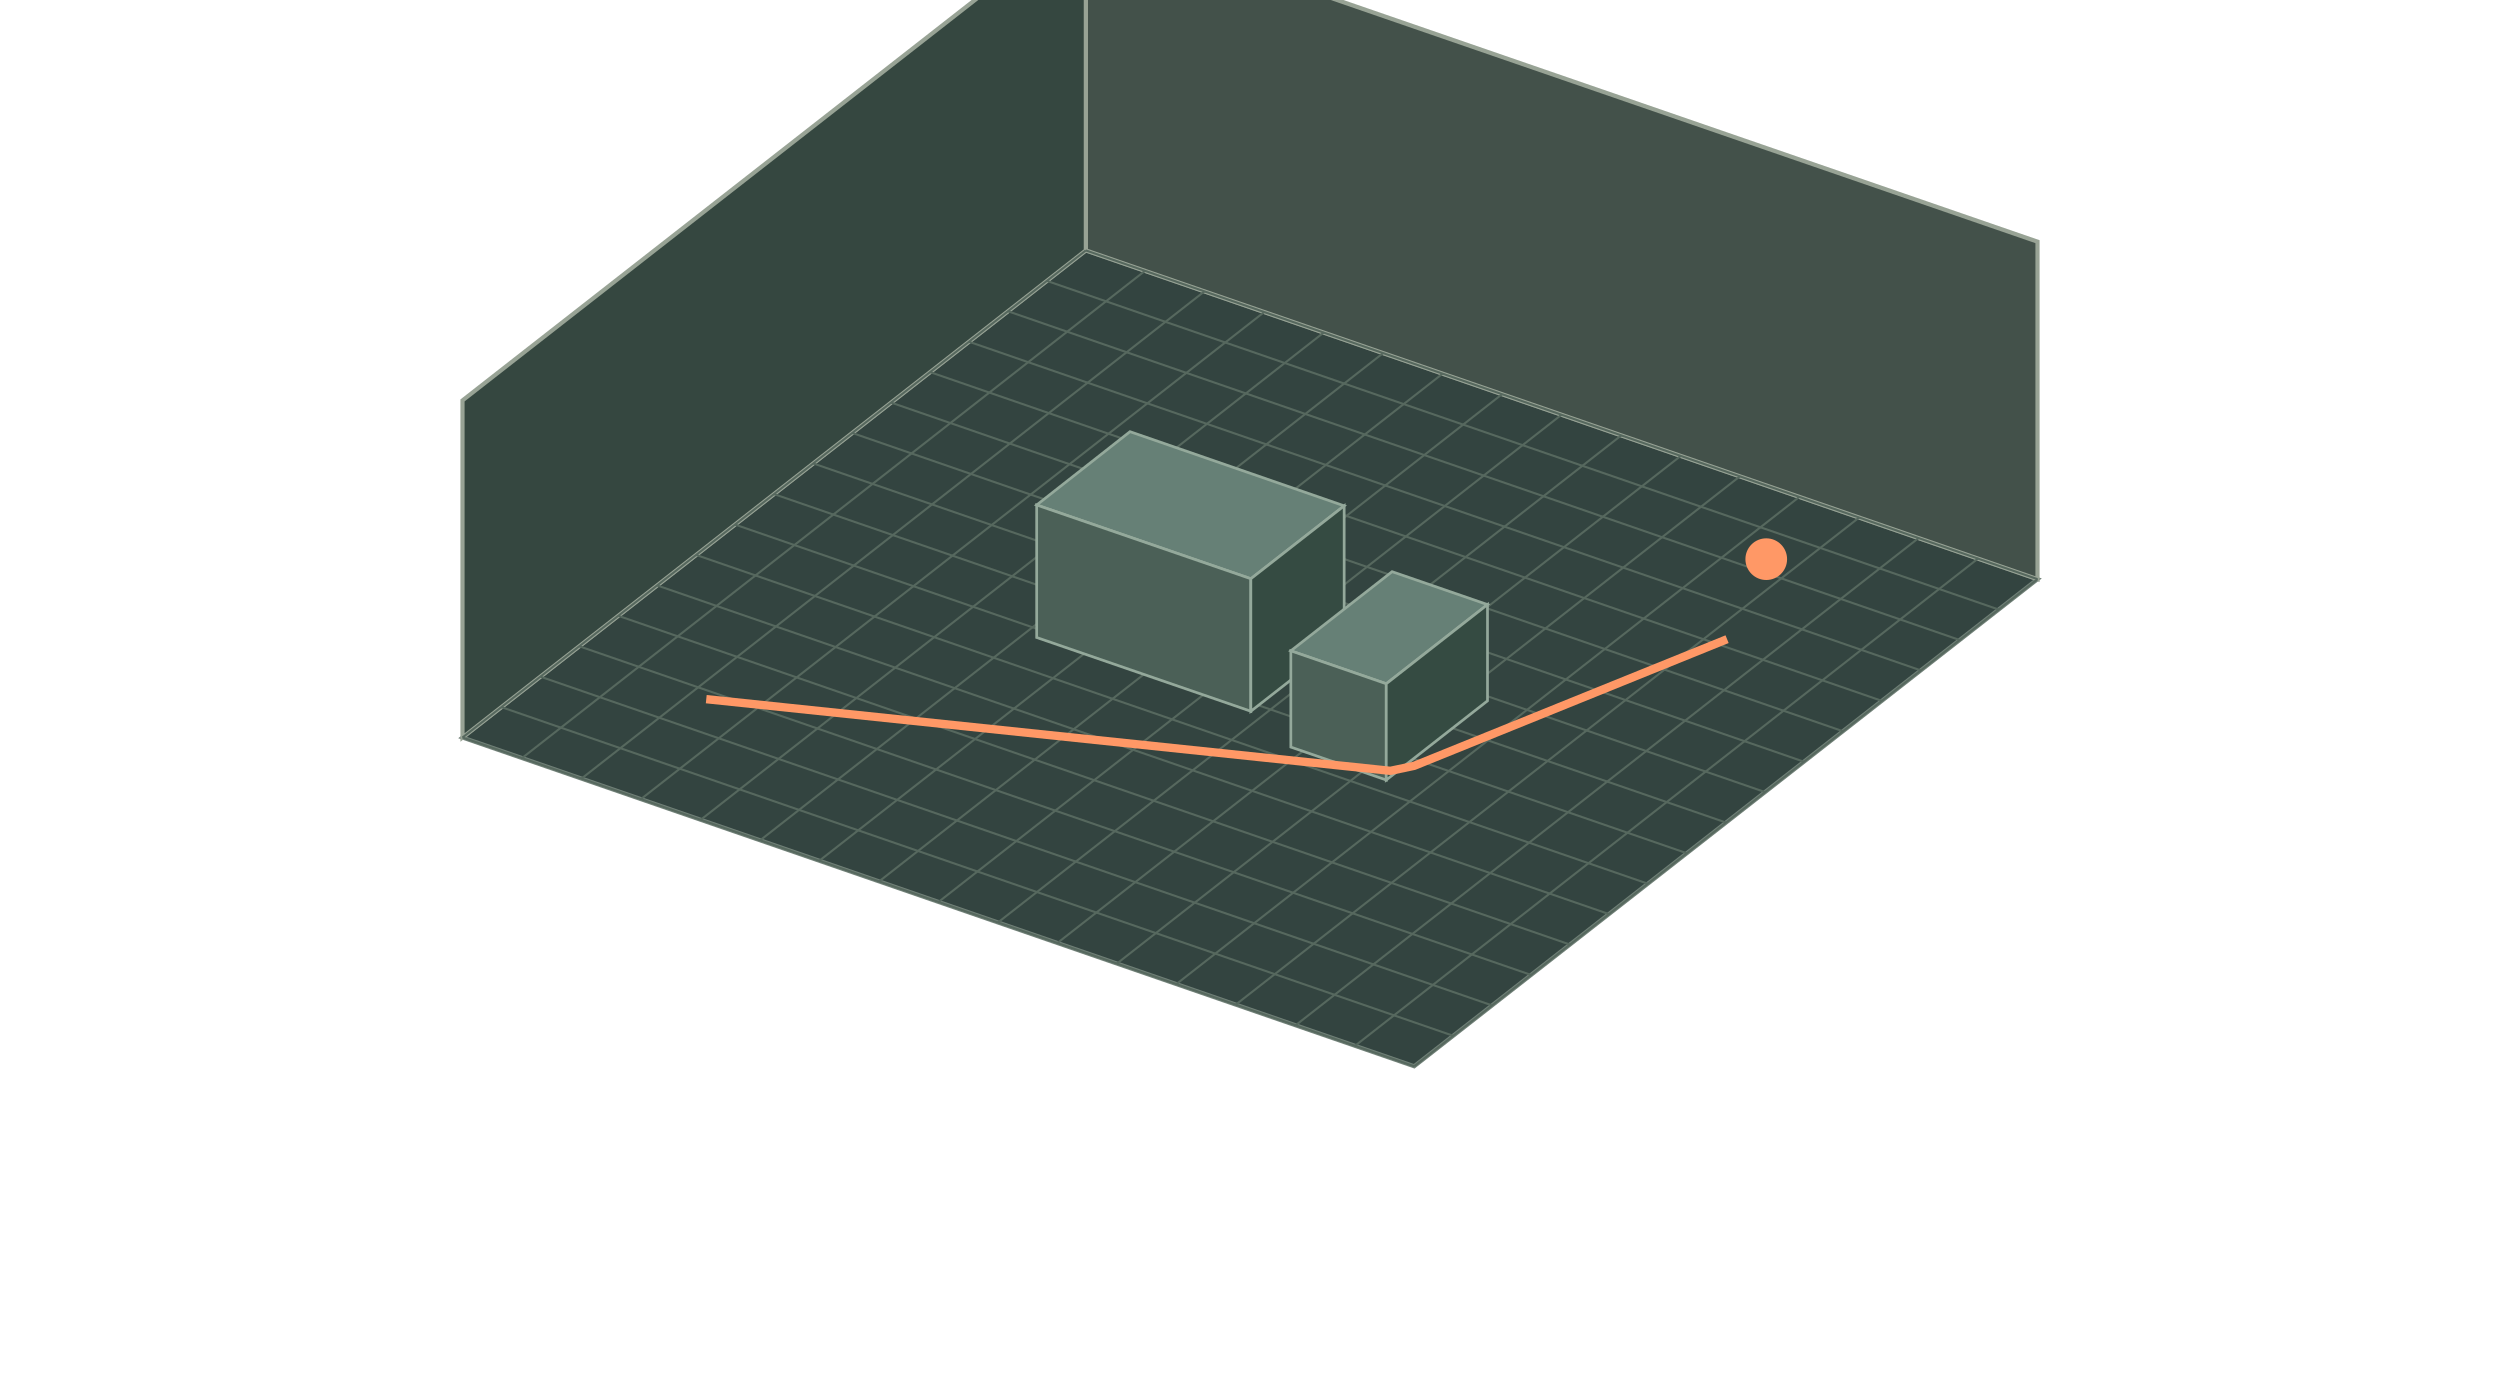
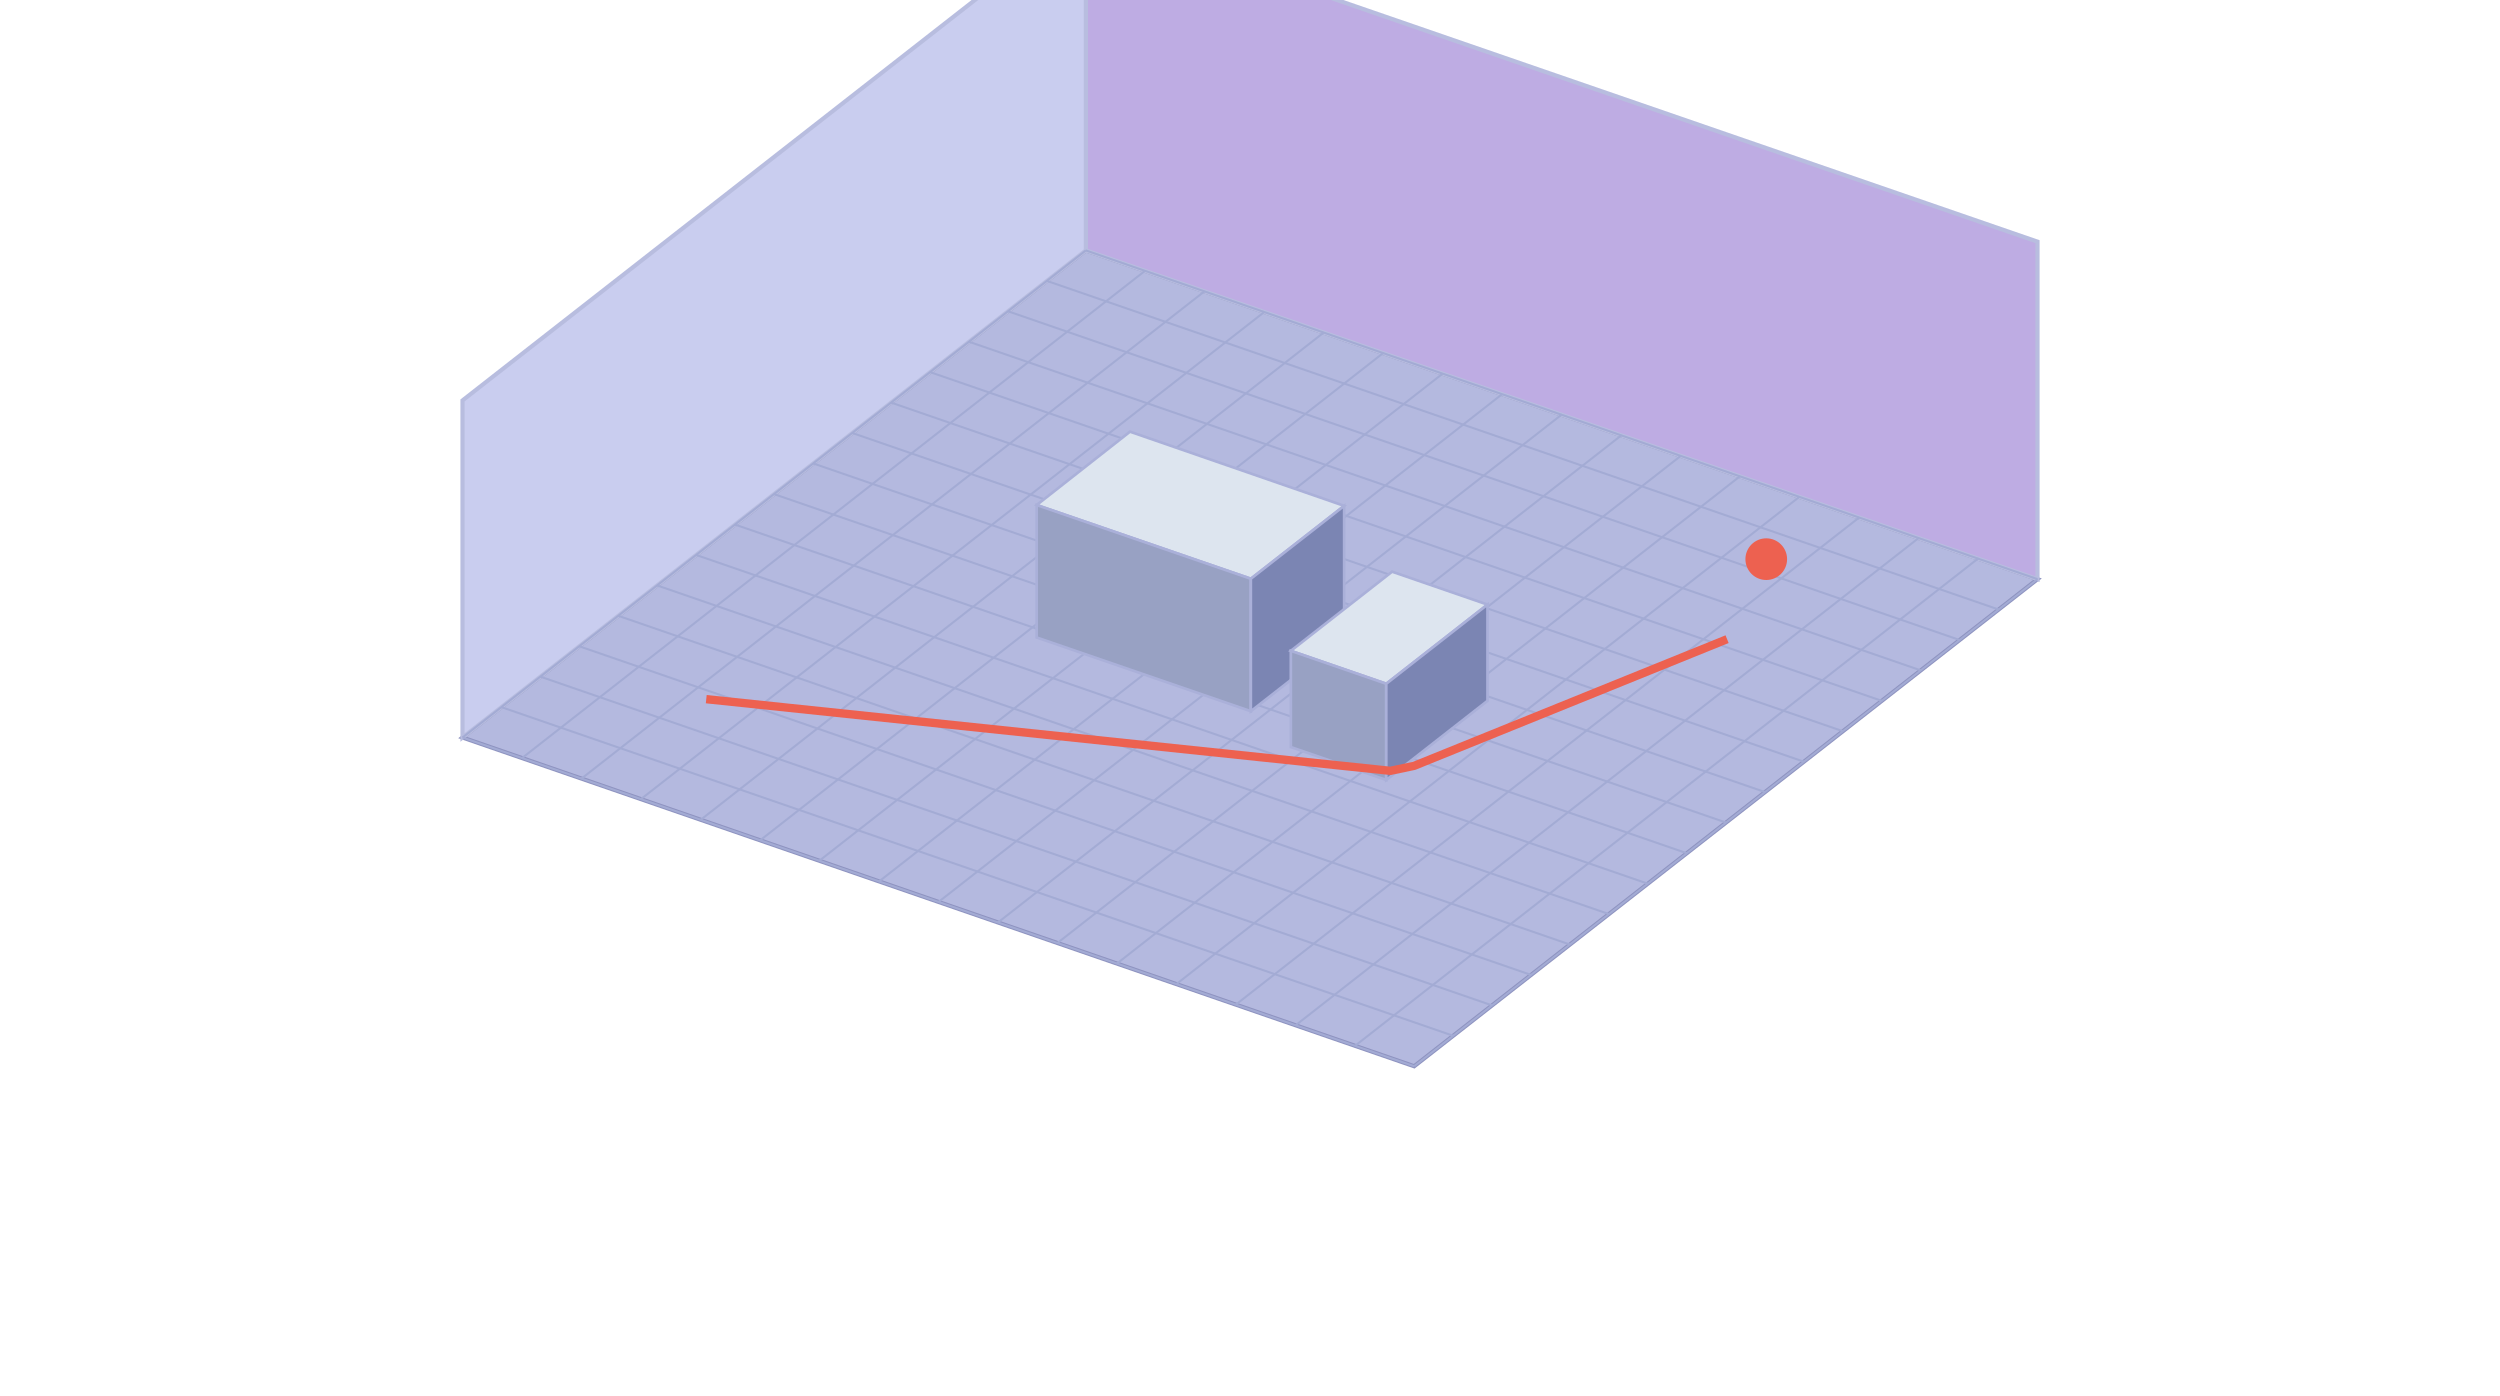
<svg xmlns="http://www.w3.org/2000/svg" viewBox="0 0 600 335" width="600" height="335">
-   <polygon fill="#334440" stroke="#708077" points="260.6,60.1 489.0,139.0 339.4,255.9 111.0,177.0" />
-   <polygon fill="#43514a" stroke="#98a395" points="260.6,60.1 489.0,139.0 489.0,58.0 260.6,-20.8" />
-   <polygon fill="#354740" stroke="#98a395" points="260.6,60.1 111.0,177.0 111.0,96.1 260.6,-20.8" />
-   <polyline points="260.6,60.1 489.0,139.0" fill="none" stroke="#56685e" stroke-width="0.5" opacity="1" stroke-dasharray="" stroke-linejoin="round" />
-   <polyline points="260.6,60.1 111.0,177.0" fill="none" stroke="#56685e" stroke-width="0.5" opacity="1" stroke-dasharray="" stroke-linejoin="round" />
-   <polyline points="251.2,67.4 479.7,146.3" fill="none" stroke="#56685e" stroke-width="0.5" opacity="1" stroke-dasharray="" stroke-linejoin="round" />
-   <polyline points="274.8,65.0 125.2,182.0" fill="none" stroke="#56685e" stroke-width="0.5" opacity="1" stroke-dasharray="" stroke-linejoin="round" />
-   <polyline points="241.9,74.7 470.3,153.6" fill="none" stroke="#56685e" stroke-width="0.5" opacity="1" stroke-dasharray="" stroke-linejoin="round" />
-   <polyline points="289.1,69.9 139.5,186.9" fill="none" stroke="#56685e" stroke-width="0.5" opacity="1" stroke-dasharray="" stroke-linejoin="round" />
-   <polyline points="232.5,82.0 461.0,160.9" fill="none" stroke="#56685e" stroke-width="0.5" opacity="1" stroke-dasharray="" stroke-linejoin="round" />
-   <polyline points="303.4,74.9 153.8,191.8" fill="none" stroke="#56685e" stroke-width="0.5" opacity="1" stroke-dasharray="" stroke-linejoin="round" />
-   <polyline points="223.2,89.3 451.6,168.2" fill="none" stroke="#56685e" stroke-width="0.5" opacity="1" stroke-dasharray="" stroke-linejoin="round" />
-   <polyline points="317.7,79.8 168.1,196.8" fill="none" stroke="#56685e" stroke-width="0.5" opacity="1" stroke-dasharray="" stroke-linejoin="round" />
-   <polyline points="213.8,96.6 442.3,175.5" fill="none" stroke="#56685e" stroke-width="0.5" opacity="1" stroke-dasharray="" stroke-linejoin="round" />
-   <polyline points="332.0,84.7 182.4,201.7" fill="none" stroke="#56685e" stroke-width="0.5" opacity="1" stroke-dasharray="" stroke-linejoin="round" />
-   <polyline points="204.5,103.9 432.9,182.8" fill="none" stroke="#56685e" stroke-width="0.5" opacity="1" stroke-dasharray="" stroke-linejoin="round" />
-   <polyline points="346.2,89.7 196.6,206.6" fill="none" stroke="#56685e" stroke-width="0.5" opacity="1" stroke-dasharray="" stroke-linejoin="round" />
-   <polyline points="195.1,111.2 423.6,190.1" fill="none" stroke="#56685e" stroke-width="0.5" opacity="1" stroke-dasharray="" stroke-linejoin="round" />
-   <polyline points="360.5,94.6 210.9,211.6" fill="none" stroke="#56685e" stroke-width="0.5" opacity="1" stroke-dasharray="" stroke-linejoin="round" />
-   <polyline points="185.8,118.6 414.2,197.4" fill="none" stroke="#56685e" stroke-width="0.5" opacity="1" stroke-dasharray="" stroke-linejoin="round" />
-   <polyline points="374.8,99.5 225.2,216.5" fill="none" stroke="#56685e" stroke-width="0.5" opacity="1" stroke-dasharray="" stroke-linejoin="round" />
-   <polyline points="176.4,125.9 404.9,204.8" fill="none" stroke="#56685e" stroke-width="0.5" opacity="1" stroke-dasharray="" stroke-linejoin="round" />
-   <polyline points="389.1,104.5 239.5,221.4" fill="none" stroke="#56685e" stroke-width="0.5" opacity="1" stroke-dasharray="" stroke-linejoin="round" />
-   <polyline points="167.1,133.2 395.5,212.1" fill="none" stroke="#56685e" stroke-width="0.5" opacity="1" stroke-dasharray="" stroke-linejoin="round" />
-   <polyline points="403.4,109.4 253.8,226.3" fill="none" stroke="#56685e" stroke-width="0.5" opacity="1" stroke-dasharray="" stroke-linejoin="round" />
-   <polyline points="157.7,140.5 386.2,219.4" fill="none" stroke="#56685e" stroke-width="0.5" opacity="1" stroke-dasharray="" stroke-linejoin="round" />
-   <polyline points="417.6,114.3 268.0,231.3" fill="none" stroke="#56685e" stroke-width="0.5" opacity="1" stroke-dasharray="" stroke-linejoin="round" />
-   <polyline points="148.4,147.8 376.8,226.7" fill="none" stroke="#56685e" stroke-width="0.5" opacity="1" stroke-dasharray="" stroke-linejoin="round" />
-   <polyline points="431.9,119.2 282.3,236.2" fill="none" stroke="#56685e" stroke-width="0.5" opacity="1" stroke-dasharray="" stroke-linejoin="round" />
-   <polyline points="139.0,155.1 367.5,234.0" fill="none" stroke="#56685e" stroke-width="0.5" opacity="1" stroke-dasharray="" stroke-linejoin="round" />
-   <polyline points="446.2,124.2 296.6,241.1" fill="none" stroke="#56685e" stroke-width="0.5" opacity="1" stroke-dasharray="" stroke-linejoin="round" />
-   <polyline points="129.7,162.4 358.1,241.3" fill="none" stroke="#56685e" stroke-width="0.5" opacity="1" stroke-dasharray="" stroke-linejoin="round" />
-   <polyline points="460.5,129.1 310.9,246.1" fill="none" stroke="#56685e" stroke-width="0.5" opacity="1" stroke-dasharray="" stroke-linejoin="round" />
-   <polyline points="120.3,169.7 348.8,248.6" fill="none" stroke="#56685e" stroke-width="0.5" opacity="1" stroke-dasharray="" stroke-linejoin="round" />
-   <polyline points="474.8,134.0 325.2,251.0" fill="none" stroke="#56685e" stroke-width="0.5" opacity="1" stroke-dasharray="" stroke-linejoin="round" />
-   <polyline points="111.0,177.0 339.4,255.9" fill="none" stroke="#56685e" stroke-width="0.5" opacity="1" stroke-dasharray="" stroke-linejoin="round" />
-   <polyline points="489.0,139.0 339.4,255.9" fill="none" stroke="#56685e" stroke-width="0.5" opacity="1" stroke-dasharray="" stroke-linejoin="round" />
-   <polygon fill="#668076" stroke="#94a99b" stroke-width=".65" points="271.2,103.6 322.6,121.4 300.2,138.9 248.8,121.2" />
-   <polygon fill="#4b6057" stroke="#94a99b" stroke-width=".65" points="248.8,153.0 300.2,170.7 300.2,138.9 248.8,121.2" />
-   <polygon fill="#354b42" stroke="#94a99b" stroke-width=".65" points="322.6,153.2 300.2,170.7 300.2,138.9 322.6,121.4" />
-   <polygon fill="#668076" stroke="#94a99b" stroke-width=".65" points="334.1,137.2 357.0,145.1 332.7,164.1 309.8,156.2" />
-   <polygon fill="#4b6057" stroke="#94a99b" stroke-width=".65" points="309.8,179.3 332.7,187.2 332.7,164.1 309.8,156.2" />
-   <polygon fill="#354b42" stroke="#94a99b" stroke-width=".65" points="357.0,168.2 332.7,187.2 332.7,164.1 357.0,145.1" />
-   <polyline points="169.5,167.8 333.7,185.0 339.4,183.8 414.5,153.4" fill="none" stroke="#ff9866" stroke-width="2" opacity="1" stroke-dasharray="" stroke-linejoin="round" />
-   <circle cx="423.9" cy="134.2" r="5" fill="#ff9866" />
+   <polygon fill="#b4b9df" stroke="#8e93c0" points="260.6,60.1 489.0,139.0 339.4,255.9 111.0,177.0" />
+   <polygon fill="#beace3" stroke="#b8bddf" points="260.6,60.1 489.0,139.0 489.0,58.0 260.6,-20.8" />
+   <polygon fill="#c9cdef" stroke="#b8bddf" points="260.6,60.1 111.0,177.0 111.0,96.1 260.6,-20.8" />
+   <polyline points="260.6,60.1 489.0,139.0" fill="none" stroke="#a3abd4" stroke-width="0.5" opacity="1" stroke-dasharray="" stroke-linejoin="round" />
+   <polyline points="260.6,60.1 111.0,177.0" fill="none" stroke="#a3abd4" stroke-width="0.5" opacity="1" stroke-dasharray="" stroke-linejoin="round" />
+   <polyline points="251.2,67.4 479.7,146.3" fill="none" stroke="#a3abd4" stroke-width="0.5" opacity="1" stroke-dasharray="" stroke-linejoin="round" />
+   <polyline points="274.8,65.0 125.2,182.0" fill="none" stroke="#a3abd4" stroke-width="0.5" opacity="1" stroke-dasharray="" stroke-linejoin="round" />
+   <polyline points="241.9,74.7 470.3,153.6" fill="none" stroke="#a3abd4" stroke-width="0.5" opacity="1" stroke-dasharray="" stroke-linejoin="round" />
+   <polyline points="289.1,69.9 139.5,186.9" fill="none" stroke="#a3abd4" stroke-width="0.5" opacity="1" stroke-dasharray="" stroke-linejoin="round" />
+   <polyline points="232.5,82.0 461.0,160.9" fill="none" stroke="#a3abd4" stroke-width="0.5" opacity="1" stroke-dasharray="" stroke-linejoin="round" />
+   <polyline points="303.4,74.9 153.8,191.8" fill="none" stroke="#a3abd4" stroke-width="0.5" opacity="1" stroke-dasharray="" stroke-linejoin="round" />
+   <polyline points="223.2,89.3 451.6,168.2" fill="none" stroke="#a3abd4" stroke-width="0.5" opacity="1" stroke-dasharray="" stroke-linejoin="round" />
+   <polyline points="317.7,79.8 168.1,196.8" fill="none" stroke="#a3abd4" stroke-width="0.5" opacity="1" stroke-dasharray="" stroke-linejoin="round" />
+   <polyline points="213.8,96.6 442.3,175.5" fill="none" stroke="#a3abd4" stroke-width="0.5" opacity="1" stroke-dasharray="" stroke-linejoin="round" />
+   <polyline points="332.0,84.7 182.4,201.7" fill="none" stroke="#a3abd4" stroke-width="0.5" opacity="1" stroke-dasharray="" stroke-linejoin="round" />
+   <polyline points="204.5,103.9 432.9,182.8" fill="none" stroke="#a3abd4" stroke-width="0.5" opacity="1" stroke-dasharray="" stroke-linejoin="round" />
+   <polyline points="346.2,89.7 196.6,206.6" fill="none" stroke="#a3abd4" stroke-width="0.5" opacity="1" stroke-dasharray="" stroke-linejoin="round" />
+   <polyline points="195.1,111.2 423.6,190.1" fill="none" stroke="#a3abd4" stroke-width="0.5" opacity="1" stroke-dasharray="" stroke-linejoin="round" />
+   <polyline points="360.5,94.6 210.9,211.6" fill="none" stroke="#a3abd4" stroke-width="0.5" opacity="1" stroke-dasharray="" stroke-linejoin="round" />
+   <polyline points="185.8,118.6 414.2,197.4" fill="none" stroke="#a3abd4" stroke-width="0.5" opacity="1" stroke-dasharray="" stroke-linejoin="round" />
+   <polyline points="374.8,99.5 225.2,216.5" fill="none" stroke="#a3abd4" stroke-width="0.5" opacity="1" stroke-dasharray="" stroke-linejoin="round" />
+   <polyline points="176.4,125.9 404.9,204.8" fill="none" stroke="#a3abd4" stroke-width="0.5" opacity="1" stroke-dasharray="" stroke-linejoin="round" />
+   <polyline points="389.1,104.5 239.5,221.4" fill="none" stroke="#a3abd4" stroke-width="0.5" opacity="1" stroke-dasharray="" stroke-linejoin="round" />
+   <polyline points="167.1,133.2 395.5,212.1" fill="none" stroke="#a3abd4" stroke-width="0.5" opacity="1" stroke-dasharray="" stroke-linejoin="round" />
+   <polyline points="403.4,109.4 253.8,226.3" fill="none" stroke="#a3abd4" stroke-width="0.5" opacity="1" stroke-dasharray="" stroke-linejoin="round" />
+   <polyline points="157.7,140.5 386.2,219.4" fill="none" stroke="#a3abd4" stroke-width="0.5" opacity="1" stroke-dasharray="" stroke-linejoin="round" />
+   <polyline points="417.6,114.3 268.0,231.3" fill="none" stroke="#a3abd4" stroke-width="0.5" opacity="1" stroke-dasharray="" stroke-linejoin="round" />
+   <polyline points="148.4,147.8 376.8,226.7" fill="none" stroke="#a3abd4" stroke-width="0.5" opacity="1" stroke-dasharray="" stroke-linejoin="round" />
+   <polyline points="431.9,119.2 282.3,236.2" fill="none" stroke="#a3abd4" stroke-width="0.5" opacity="1" stroke-dasharray="" stroke-linejoin="round" />
+   <polyline points="139.0,155.1 367.5,234.0" fill="none" stroke="#a3abd4" stroke-width="0.5" opacity="1" stroke-dasharray="" stroke-linejoin="round" />
+   <polyline points="446.2,124.2 296.6,241.1" fill="none" stroke="#a3abd4" stroke-width="0.5" opacity="1" stroke-dasharray="" stroke-linejoin="round" />
+   <polyline points="129.7,162.4 358.1,241.3" fill="none" stroke="#a3abd4" stroke-width="0.5" opacity="1" stroke-dasharray="" stroke-linejoin="round" />
+   <polyline points="460.5,129.1 310.9,246.1" fill="none" stroke="#a3abd4" stroke-width="0.5" opacity="1" stroke-dasharray="" stroke-linejoin="round" />
+   <polyline points="120.3,169.7 348.8,248.6" fill="none" stroke="#a3abd4" stroke-width="0.5" opacity="1" stroke-dasharray="" stroke-linejoin="round" />
+   <polyline points="474.8,134.0 325.2,251.0" fill="none" stroke="#a3abd4" stroke-width="0.5" opacity="1" stroke-dasharray="" stroke-linejoin="round" />
+   <polyline points="111.0,177.0 339.4,255.9" fill="none" stroke="#a3abd4" stroke-width="0.5" opacity="1" stroke-dasharray="" stroke-linejoin="round" />
+   <polyline points="489.0,139.0 339.4,255.9" fill="none" stroke="#a3abd4" stroke-width="0.5" opacity="1" stroke-dasharray="" stroke-linejoin="round" />
+   <polygon fill="#dde5ef" stroke="#aab0d9" stroke-width=".65" points="271.2,103.6 322.6,121.4 300.2,138.9 248.8,121.2" />
+   <polygon fill="#98a1c3" stroke="#aab0d9" stroke-width=".65" points="248.8,153.0 300.2,170.7 300.2,138.9 248.8,121.2" />
+   <polygon fill="#7b85b3" stroke="#aab0d9" stroke-width=".65" points="322.6,153.2 300.2,170.7 300.2,138.9 322.6,121.4" />
+   <polygon fill="#dde5ef" stroke="#aab0d9" stroke-width=".65" points="334.1,137.2 357.0,145.1 332.7,164.1 309.8,156.2" />
+   <polygon fill="#98a1c3" stroke="#aab0d9" stroke-width=".65" points="309.8,179.3 332.7,187.2 332.7,164.1 309.8,156.2" />
+   <polygon fill="#7b85b3" stroke="#aab0d9" stroke-width=".65" points="357.0,168.2 332.7,187.2 332.7,164.1 357.0,145.1" />
+   <polyline points="169.5,167.8 333.7,185.0 339.4,183.8 414.5,153.4" fill="none" stroke="#ed6150" stroke-width="2" opacity="1" stroke-dasharray="" stroke-linejoin="round" />
+   <circle cx="423.9" cy="134.2" r="5" fill="#ed6150" />
</svg>
